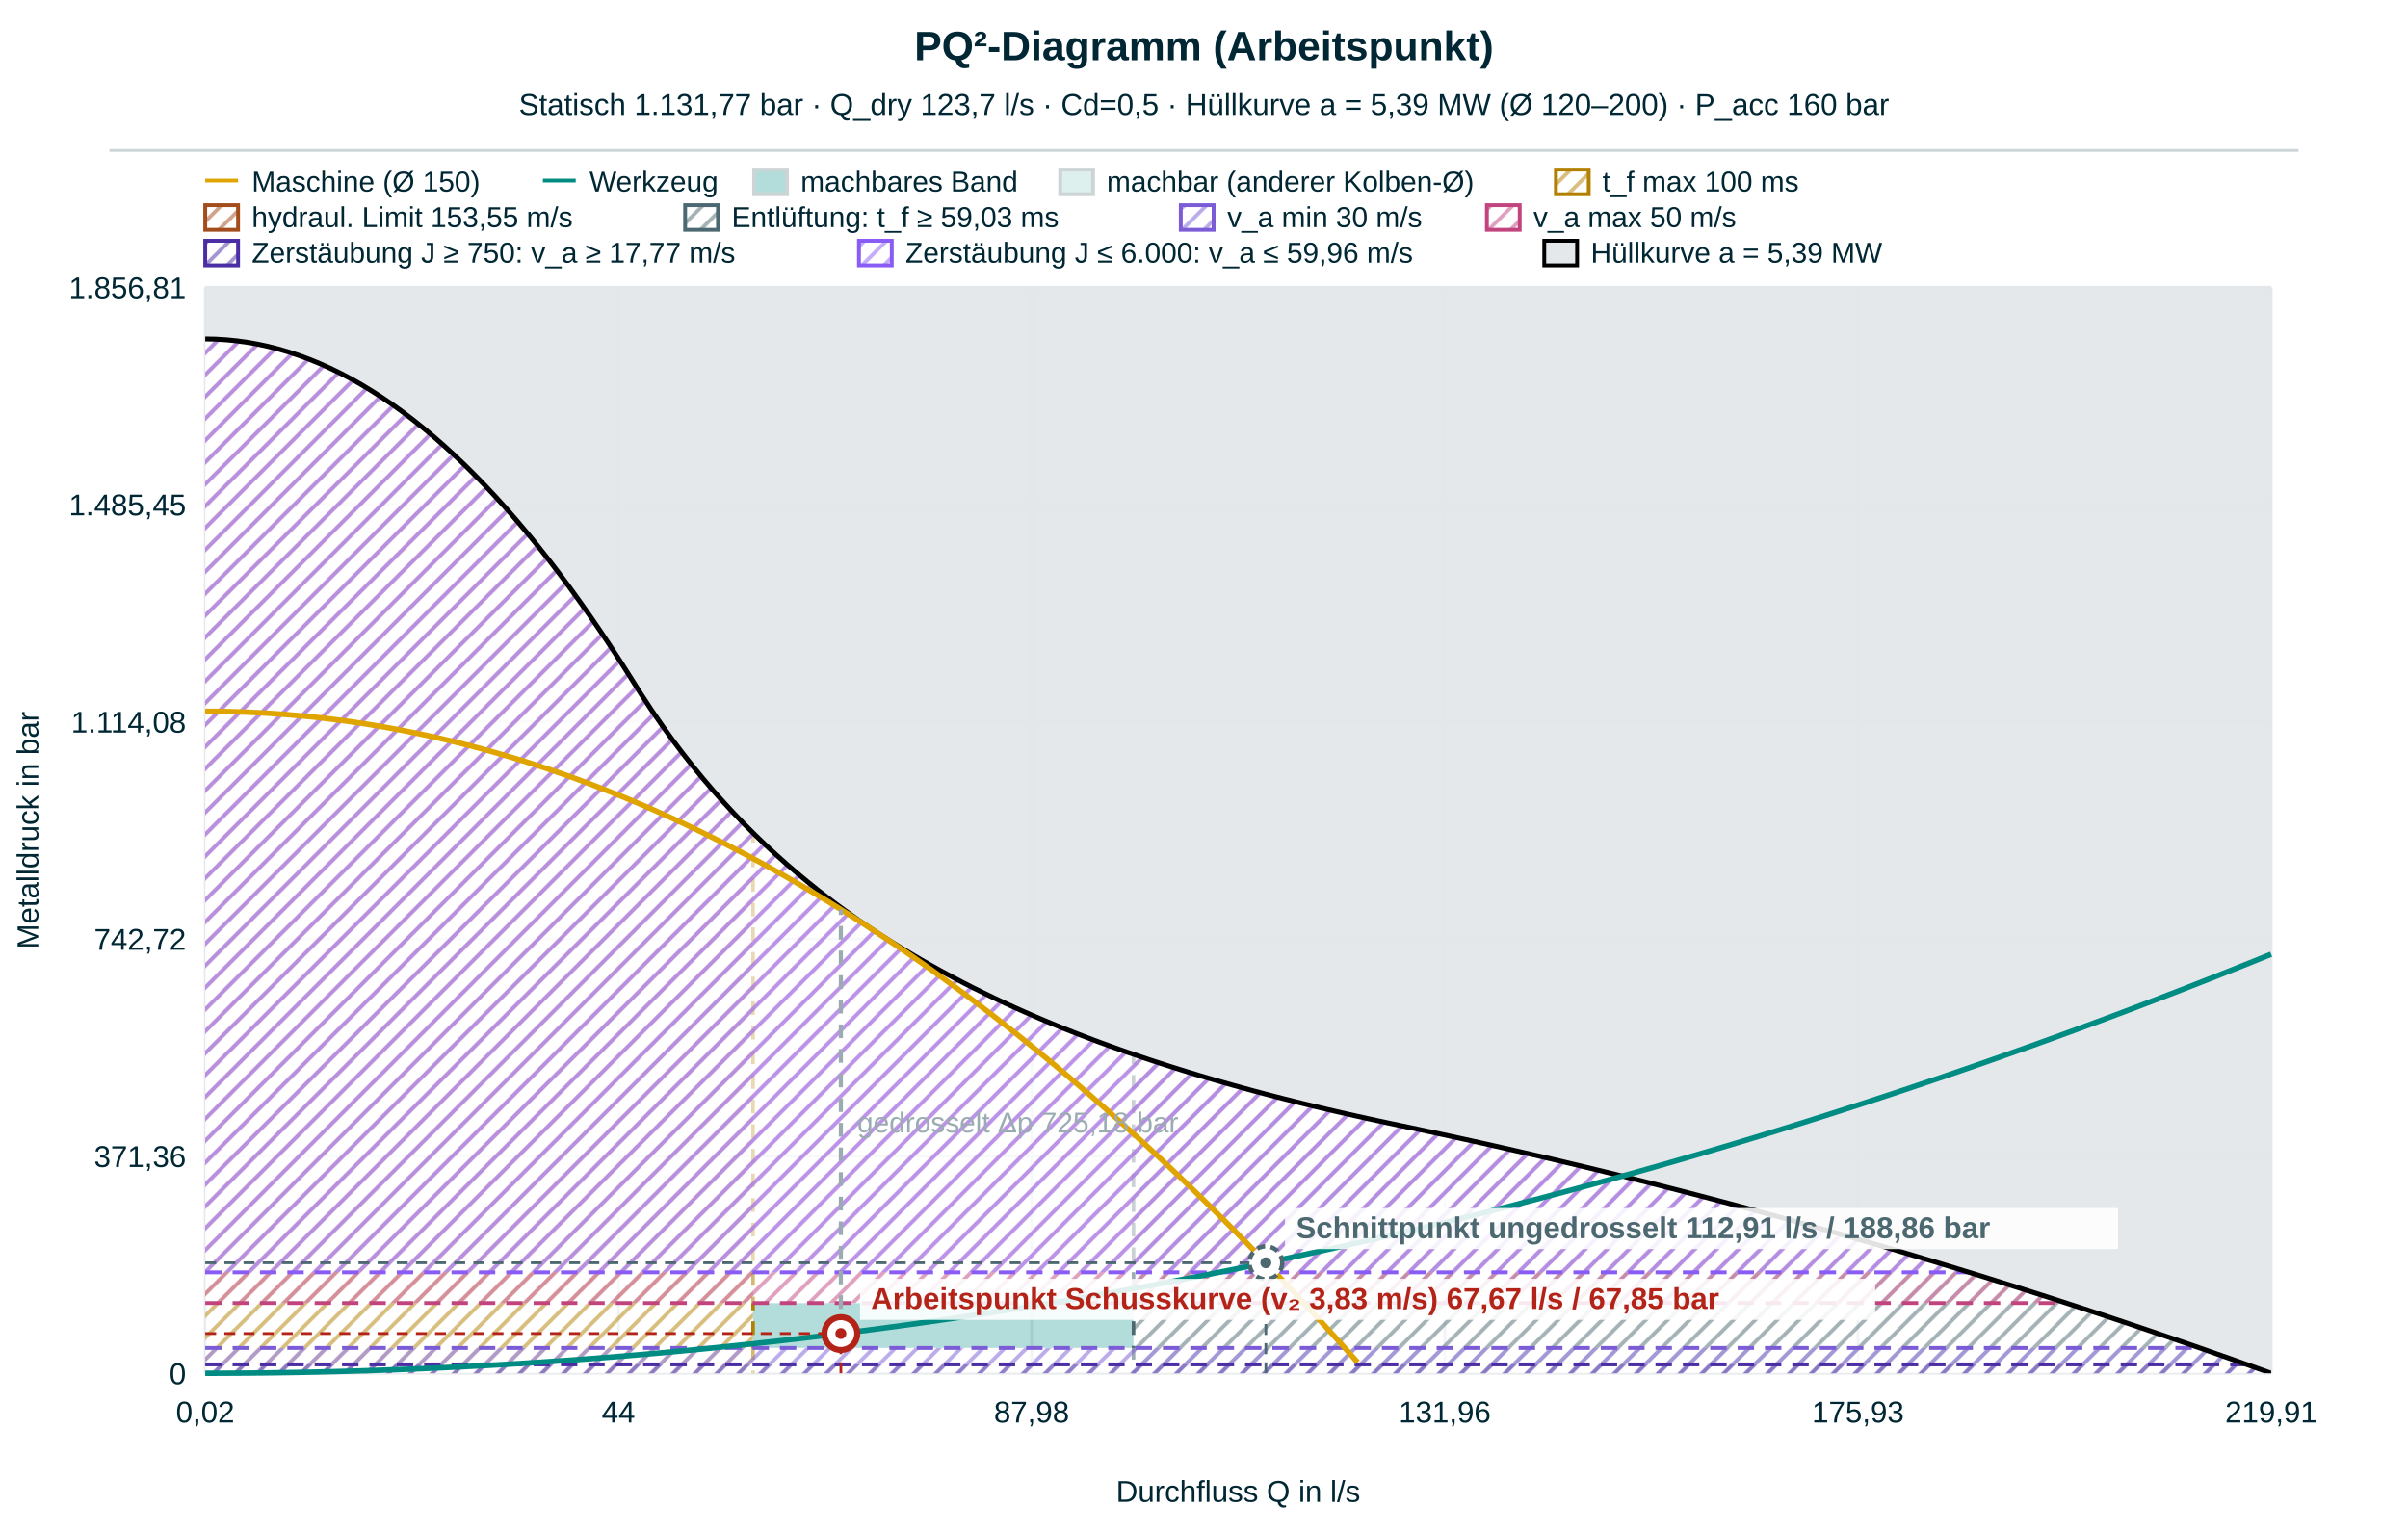
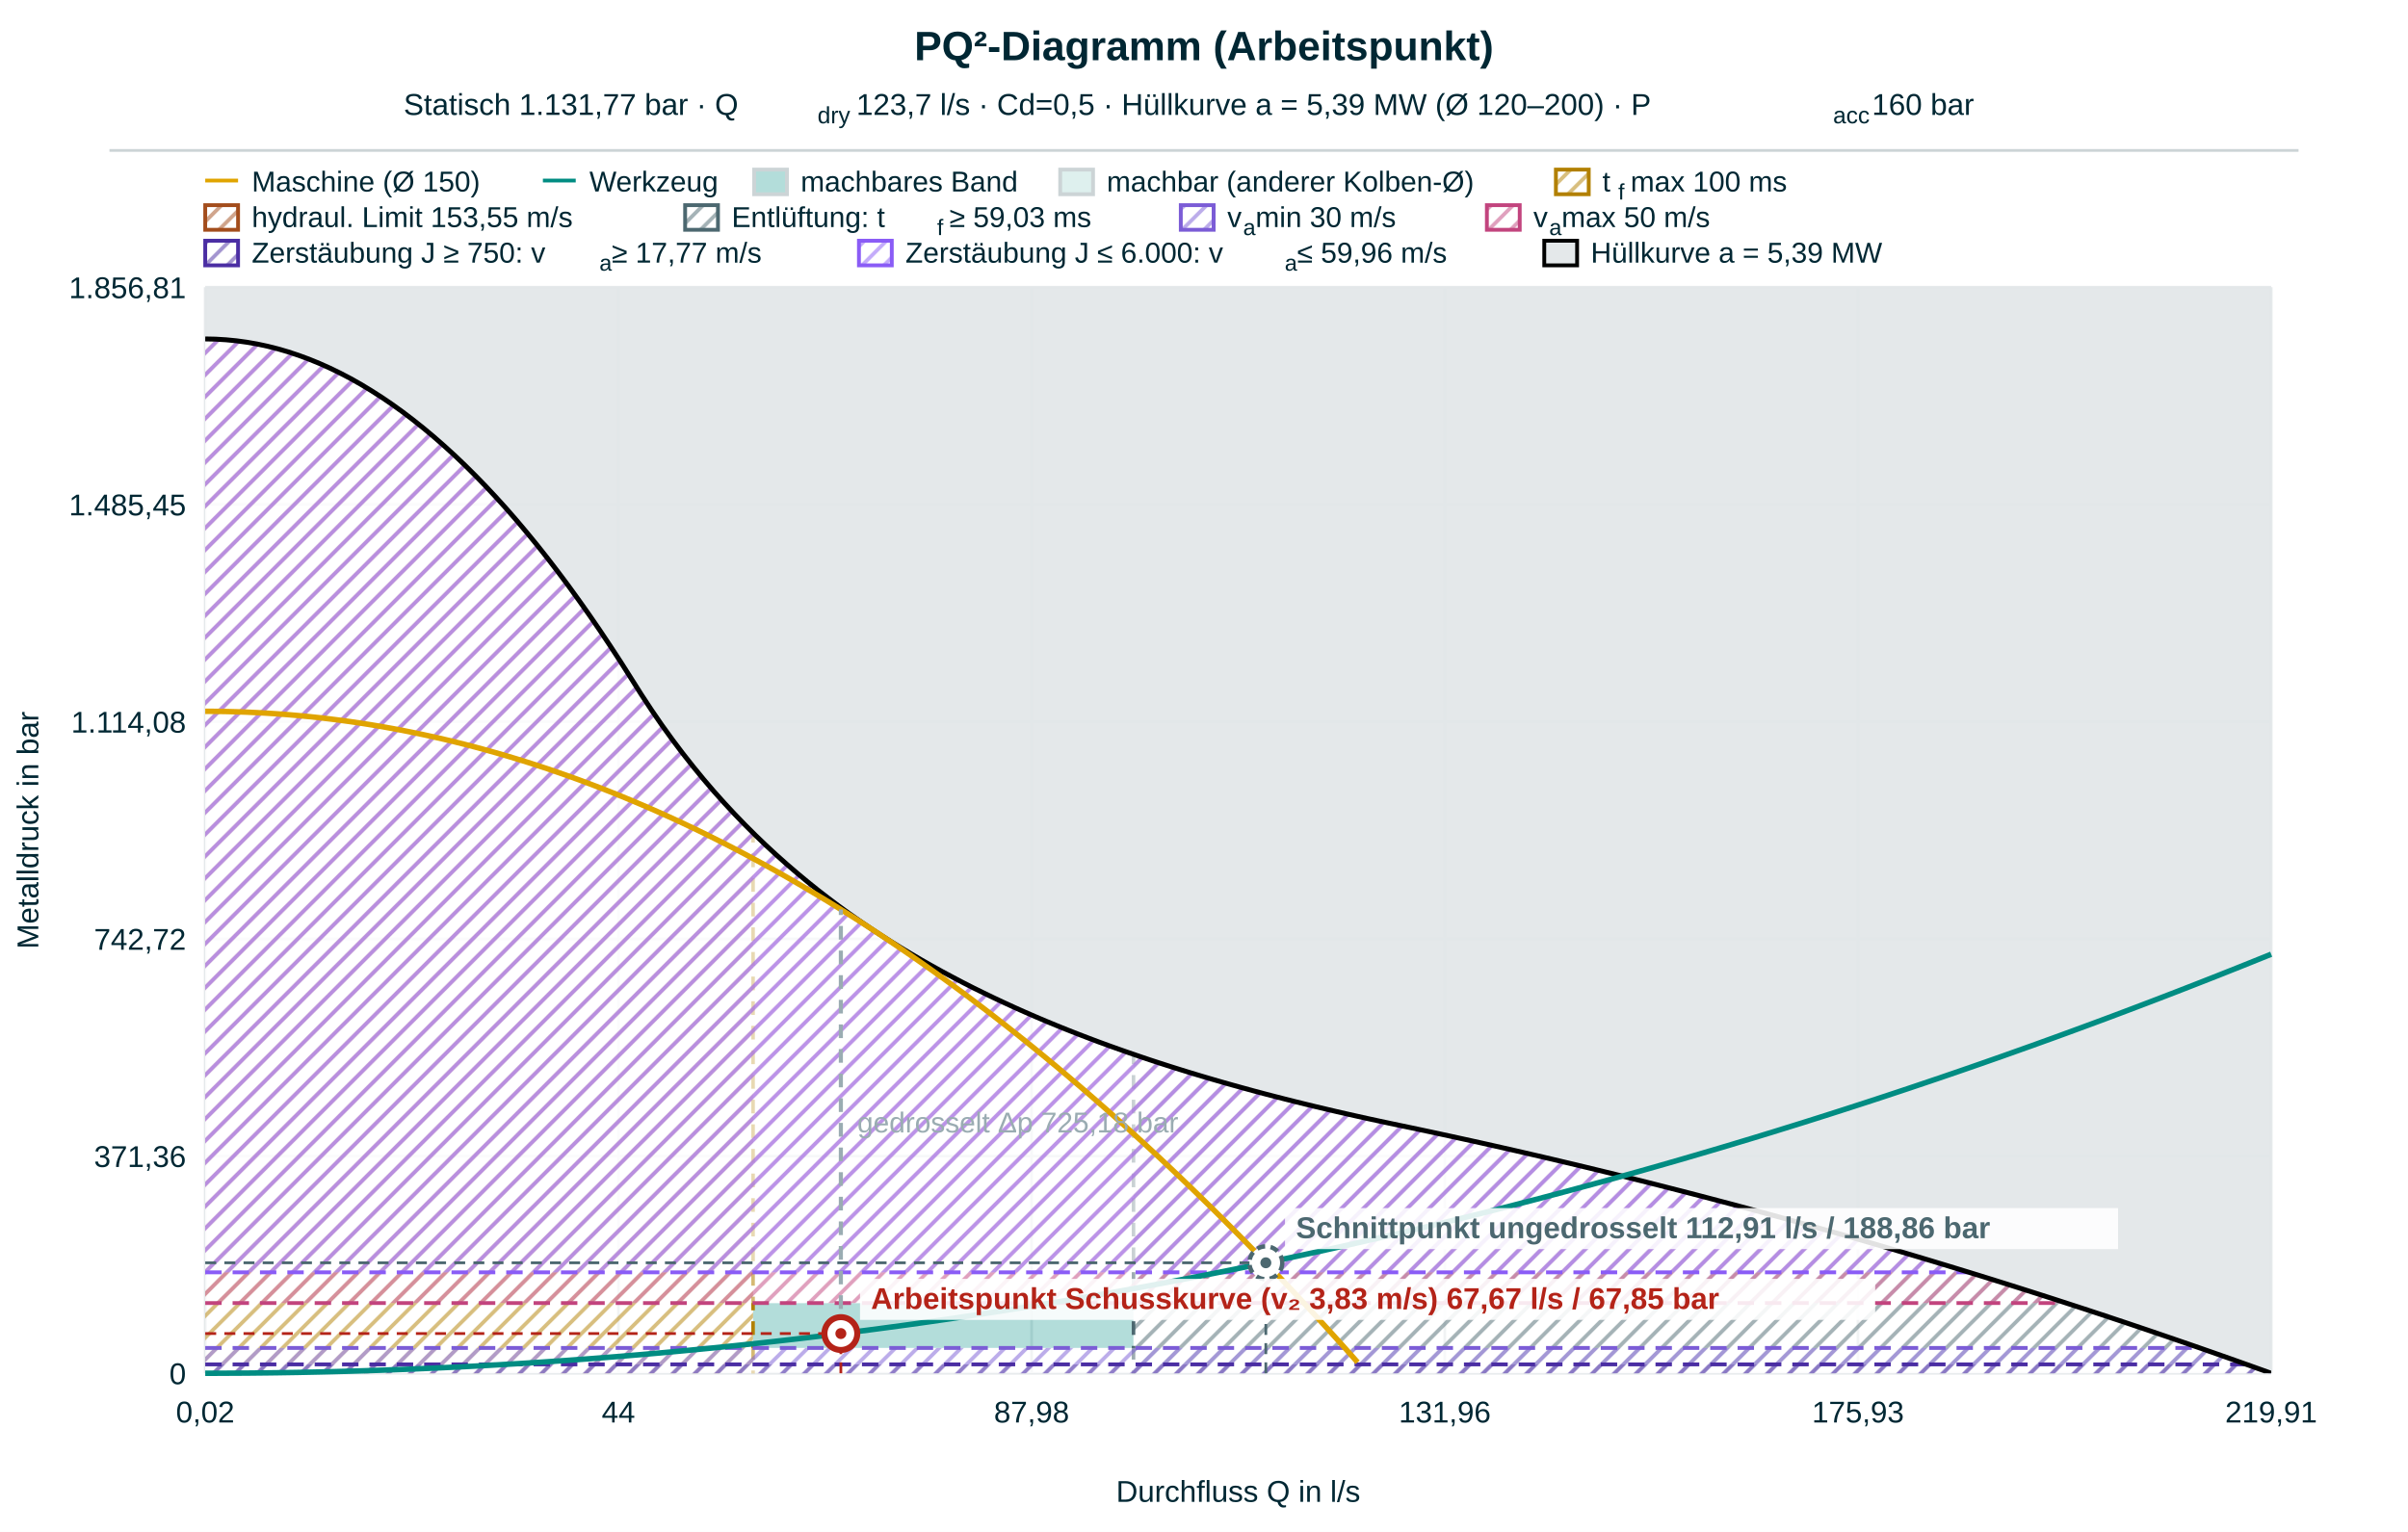
<svg xmlns="http://www.w3.org/2000/svg" viewBox="0 0 880 560" font-family="Arial, Helvetica, sans-serif" role="img">
  <defs>
    <clipPath id="clip0">
      <path d="M75.00 105.00h755.00v397.00h-755.00Z" />
    </clipPath>
    <clipPath id="clip1">
      <path d="M275.21 104.00h555.79v399.00h-555.79Z" />
    </clipPath>
    <clipPath id="clip2">
      <path d="M74.00 104.00h949.94v399.00h-949.94Z" />
    </clipPath>
    <clipPath id="clip3">
      <path d="M74.00 104.00h340.24v399.00h-340.24Z" />
    </clipPath>
    <clipPath id="clip4">
      <path d="M74.00 104.00h757.00v388.76h-757.00Z" />
    </clipPath>
    <clipPath id="clip5">
      <path d="M74.00 476.34h757.00v26.66h-757.00Z" />
    </clipPath>
    <clipPath id="clip6">
      <path d="M74.00 104.00h757.00v394.76h-757.00Z" />
    </clipPath>
    <clipPath id="clip7">
      <path d="M74.00 465.11h757.00v37.89h-757.00Z" />
    </clipPath>
    <clipPath id="clip8">
      <path d="M75.00 123.90L78.79 123.98L82.59 124.21L86.38 124.58L90.18 125.10L93.97 125.76L97.76 126.57L101.56 127.53L105.35 128.64L109.15 129.90L112.94 131.30L116.73 132.85L120.53 134.55L124.32 136.39L128.12 138.38L131.91 140.52L135.70 142.81L139.50 145.24L143.29 147.82L147.09 150.55L150.88 153.43L154.67 156.45L158.47 159.62L162.26 162.94L166.06 166.40L169.85 170.01L173.64 173.77L177.44 177.68L181.23 181.73L185.03 185.93L188.82 190.28L192.61 194.78L196.41 199.42L200.20 204.21L203.99 209.15L207.79 214.23L211.58 219.47L215.38 224.85L219.17 230.37L222.96 236.05L226.76 241.87L230.55 247.84L234.35 253.86L238.14 259.63L241.93 265.14L245.73 270.40L249.52 275.43L253.32 280.25L257.11 284.87L260.90 289.30L264.70 293.55L268.49 297.63L272.29 301.56L276.08 305.34L279.87 308.98L283.67 312.49L287.46 315.87L291.26 319.14L295.05 322.29L298.84 325.34L302.64 328.28L306.43 331.13L310.23 333.88L314.02 336.55L317.81 339.13L321.61 341.64L325.40 344.07L329.20 346.42L332.99 348.71L336.78 350.93L340.58 353.09L344.37 355.19L348.17 357.22L351.96 359.21L355.75 361.14L359.55 363.01L363.34 364.84L367.14 366.62L370.93 368.36L374.72 370.05L378.52 371.70L382.31 373.31L386.11 374.88L389.90 376.41L393.69 377.90L397.49 379.36L401.28 380.79L405.08 382.18L408.87 383.54L412.66 384.87L416.46 386.17L420.25 387.45L424.05 388.69L427.84 389.91L431.63 391.10L435.43 392.27L439.22 393.41L443.02 394.53L446.81 395.63L450.60 396.70L454.40 397.75L458.19 398.79L461.98 399.80L465.78 400.79L469.57 401.76L473.37 402.72L477.16 403.65L480.95 404.57L484.75 405.47L488.54 406.36L492.34 407.23L496.13 408.08L499.92 408.92L503.72 409.74L507.51 410.55L511.31 411.35L515.10 412.14L518.89 412.94L522.69 413.75L526.48 414.57L530.28 415.39L534.07 416.22L537.86 417.05L541.66 417.89L545.45 418.74L549.25 419.60L553.04 420.46L556.83 421.33L560.63 422.21L564.42 423.09L568.22 423.98L572.01 424.88L575.80 425.78L579.60 426.69L583.39 427.61L587.19 428.53L590.98 429.46L594.77 430.40L598.57 431.35L602.36 432.30L606.16 433.26L609.95 434.23L613.74 435.20L617.54 436.18L621.33 437.16L625.13 438.16L628.92 439.16L632.71 440.16L636.51 441.18L640.30 442.20L644.10 443.23L647.89 444.26L651.68 445.30L655.48 446.35L659.27 447.41L663.07 448.47L666.86 449.54L670.65 450.61L674.45 451.69L678.24 452.78L682.04 453.88L685.83 454.98L689.62 456.09L693.42 457.21L697.21 458.34L701.01 459.47L704.80 460.60L708.59 461.75L712.39 462.90L716.18 464.06L719.97 465.22L723.77 466.39L727.56 467.57L731.36 468.76L735.15 469.95L738.94 471.15L742.74 472.36L746.53 473.57L750.33 474.79L754.12 476.02L757.91 477.25L761.71 478.49L765.50 479.74L769.30 480.99L773.09 482.26L776.88 483.52L780.68 484.80L784.47 486.08L788.27 487.37L792.06 488.67L795.85 489.97L799.65 491.28L803.44 492.59L807.24 493.92L811.03 495.25L814.82 496.58L818.62 497.93L822.41 499.28L826.21 500.64L830.00 502.00L830.00 503.00L75.00 503.00Z" />
    </clipPath>
    <clipPath id="clip9">
      <path d="M75.00 260.02L78.79 260.04L82.59 260.10L86.38 260.20L90.18 260.33L93.97 260.51L97.76 260.72L101.56 260.97L105.35 261.26L109.15 261.59L112.94 261.96L116.73 262.36L120.53 262.81L124.32 263.29L128.12 263.81L131.91 264.37L135.70 264.97L139.50 265.61L143.29 266.29L147.09 267.00L150.88 267.76L154.67 268.55L158.47 269.38L162.26 270.25L166.06 271.16L169.85 272.11L173.64 273.09L177.44 274.12L181.23 275.18L185.03 276.28L188.82 277.42L192.61 278.60L196.41 279.82L200.20 281.07L203.99 282.37L207.79 283.70L211.58 285.07L215.38 286.48L219.17 287.93L222.96 289.42L226.76 290.94L230.55 292.51L234.35 294.11L238.14 295.75L241.93 297.43L245.73 299.15L249.52 300.91L253.32 302.71L257.11 304.54L260.90 306.42L264.70 308.33L268.49 310.28L272.29 312.27L276.08 314.30L279.87 316.36L283.67 318.47L287.46 320.61L291.26 322.80L295.05 325.02L298.84 327.28L302.64 329.57L306.43 331.91L310.23 334.29L314.02 336.70L317.81 339.15L321.61 341.65L325.40 344.18L329.20 346.75L332.99 349.35L336.78 352.00L340.58 354.68L344.37 357.41L348.17 360.17L351.96 362.97L355.75 365.81L359.55 368.69L363.34 371.60L367.14 374.56L370.93 377.55L374.72 380.58L378.52 383.65L382.31 386.76L386.11 389.91L389.90 393.10L393.69 396.32L397.49 399.59L401.28 402.89L405.08 406.23L408.87 409.61L412.66 413.03L416.46 416.49L420.25 419.98L424.05 423.51L427.84 427.09L431.63 430.70L435.43 434.35L439.22 438.04L443.02 441.77L446.81 445.53L450.60 449.34L454.40 453.18L458.19 457.06L461.98 460.98L465.78 464.94L469.57 468.94L473.37 472.97L477.16 477.05L480.95 481.16L484.75 485.31L488.54 489.50L492.34 493.73L496.13 498.00L499.92 502.31L503.72 506.65L507.51 511.04L511.31 515.46L515.10 519.92L518.89 524.42L522.69 528.96L526.48 533.53L530.28 538.15L534.07 542.80L537.86 547.50L541.66 552.23L545.45 557.00L549.25 561.81L553.04 566.65L556.83 571.54L560.63 576.46L564.42 581.43L568.22 586.43L572.01 591.47L575.80 596.55L579.60 601.67L583.39 606.82L587.19 612.02L590.98 617.25L594.77 622.52L598.57 627.83L602.36 633.18L606.16 638.57L609.95 643.99L613.74 649.46L617.54 654.96L621.33 660.51L625.13 666.09L628.92 671.71L632.71 677.36L636.51 683.06L640.30 688.80L644.10 694.57L647.89 700.38L651.68 706.23L655.48 712.12L659.27 718.05L663.07 724.02L666.86 730.02L670.65 736.07L674.45 742.15L678.24 748.27L682.04 754.43L685.83 760.63L689.62 766.87L693.42 773.15L697.21 779.46L701.01 785.81L704.80 792.21L708.59 798.64L712.39 805.10L716.18 811.61L719.97 818.16L723.77 824.74L727.56 831.37L731.36 838.03L735.15 844.73L738.94 851.47L742.74 858.25L746.53 865.06L750.33 871.92L754.12 878.81L757.91 885.74L761.71 892.72L765.50 899.73L769.30 906.77L773.09 913.86L776.88 920.99L780.68 928.15L784.47 935.35L788.27 942.59L792.06 949.87L795.85 957.19L799.65 964.55L803.44 971.95L807.24 979.38L811.03 986.85L814.82 994.37L818.62 1001.92L822.41 1009.50L826.21 1017.13L830.00 1024.80L830.00 104.00L75.00 104.00Z" />
    </clipPath>
    <clipPath id="clip10">
      <path d="M75.00 123.90L78.79 123.98L82.59 124.21L86.38 124.58L90.18 125.10L93.97 125.76L97.76 126.57L101.56 127.53L105.35 128.64L109.15 129.90L112.94 131.30L116.73 132.85L120.53 134.55L124.32 136.39L128.12 138.38L131.91 140.52L135.70 142.81L139.50 145.24L143.29 147.82L147.09 150.55L150.88 153.43L154.67 156.45L158.47 159.62L162.26 162.94L166.06 166.40L169.85 170.01L173.64 173.77L177.44 177.68L181.23 181.73L185.03 185.93L188.82 190.28L192.61 194.78L196.41 199.42L200.20 204.21L203.99 209.15L207.79 214.23L211.58 219.47L215.38 224.85L219.17 230.37L222.96 236.05L226.76 241.87L230.55 247.84L234.35 253.86L238.14 259.63L241.93 265.14L245.73 270.40L249.52 275.43L253.32 280.25L257.11 284.87L260.90 289.30L264.70 293.55L268.49 297.63L272.29 301.56L276.08 305.34L279.87 308.98L283.67 312.49L287.46 315.87L291.26 319.14L295.05 322.29L298.84 325.34L302.64 328.28L306.43 331.13L310.23 333.88L314.02 336.55L317.81 339.13L321.61 341.64L325.40 344.07L329.20 346.42L332.99 348.71L336.78 350.93L340.58 353.09L344.37 355.19L348.17 357.22L351.96 359.21L355.75 361.14L359.55 363.01L363.34 364.84L367.14 366.62L370.93 368.36L374.72 370.05L378.52 371.70L382.31 373.31L386.11 374.88L389.90 376.41L393.69 377.90L397.49 379.36L401.28 380.79L405.08 382.18L408.87 383.54L412.66 384.87L416.46 386.17L420.25 387.45L424.05 388.69L427.84 389.91L431.63 391.10L435.43 392.27L439.22 393.41L443.02 394.53L446.81 395.63L450.60 396.70L454.40 397.75L458.19 398.79L461.98 399.80L465.78 400.79L469.57 401.76L473.37 402.72L477.16 403.65L480.95 404.57L484.75 405.47L488.54 406.36L492.34 407.23L496.13 408.08L499.92 408.92L503.72 409.74L507.51 410.55L511.31 411.35L515.10 412.14L518.89 412.94L522.69 413.75L526.48 414.57L530.28 415.39L534.07 416.22L537.86 417.05L541.66 417.89L545.45 418.74L549.25 419.60L553.04 420.46L556.83 421.33L560.63 422.21L564.42 423.09L568.22 423.98L572.01 424.88L575.80 425.78L579.60 426.69L583.39 427.61L587.19 428.53L590.98 429.46L594.77 430.40L598.57 431.35L602.36 432.30L606.16 433.26L609.95 434.23L613.74 435.20L617.54 436.18L621.33 437.16L625.13 438.16L628.92 439.16L632.71 440.16L636.51 441.18L640.30 442.20L644.10 443.23L647.89 444.26L651.68 445.30L655.48 446.35L659.27 447.41L663.07 448.47L666.86 449.54L670.65 450.61L674.45 451.69L678.24 452.78L682.04 453.88L685.83 454.98L689.62 456.09L693.42 457.21L697.21 458.34L701.01 459.47L704.80 460.60L708.59 461.75L712.39 462.90L716.18 464.06L719.97 465.22L723.77 466.39L727.56 467.57L731.36 468.76L735.15 469.95L738.94 471.15L742.74 472.36L746.53 473.57L750.33 474.79L754.12 476.02L757.91 477.25L761.71 478.49L765.50 479.74L769.30 480.99L773.09 482.26L776.88 483.52L780.68 484.80L784.47 486.08L788.27 487.37L792.06 488.67L795.85 489.97L799.65 491.28L803.44 492.59L807.24 493.92L811.03 495.25L814.82 496.58L818.62 497.93L822.41 499.28L826.21 500.64L830.00 502.00L830.00 502.00L75.00 502.00Z" />
    </clipPath>
    <pattern id="pat0" patternUnits="userSpaceOnUse" width="8" height="8">
      <path d="M-2 6L6 -2M2 10L10 2" fill="none" stroke="#b28000" stroke-opacity="0.5" stroke-width="1.4" />
    </pattern>
    <pattern id="pat1" patternUnits="userSpaceOnUse" width="8" height="8">
      <path d="M-2 6L6 -2M2 10L10 2" fill="none" stroke="#4c6870" stroke-opacity="0.5" stroke-width="1.4" />
    </pattern>
    <pattern id="pat2" patternUnits="userSpaceOnUse" width="8" height="8">
      <path d="M-2 6L6 -2M2 10L10 2" fill="none" stroke="#7b5cd6" stroke-opacity="0.5" stroke-width="1.4" />
    </pattern>
    <pattern id="pat3" patternUnits="userSpaceOnUse" width="8" height="8">
      <path d="M-2 6L6 -2M2 10L10 2" fill="none" stroke="#c2447e" stroke-opacity="0.5" stroke-width="1.4" />
    </pattern>
    <pattern id="pat4" patternUnits="userSpaceOnUse" width="8" height="8">
      <path d="M-2 6L6 -2M2 10L10 2" fill="none" stroke="#4b2ea3" stroke-opacity="0.5" stroke-width="1.4" />
    </pattern>
    <pattern id="pat5" patternUnits="userSpaceOnUse" width="8" height="8">
      <path d="M-2 6L6 -2M2 10L10 2" fill="none" stroke="#8a5cf6" stroke-opacity="0.5" stroke-width="1.4" />
    </pattern>
    <clipPath id="clip11">
      <path d="M74.00 104.00h757.00v399.00h-757.00Z" />
    </clipPath>
    <pattern id="pat6" patternUnits="userSpaceOnUse" width="8" height="8">
      <path d="M-2 6L6 -2M2 10L10 2" fill="none" stroke="#a34d1c" stroke-opacity="0.5" stroke-width="1.4" />
    </pattern>
  </defs>
  <rect x="0.00" y="0.00" width="880.00" height="560.00" fill="#ffffff" />
  <text x="440.00" y="22.00" font-family="Arial, Helvetica, sans-serif" font-size="15" font-weight="700" fill="#002733" text-anchor="middle">PQ²-Diagramm (Arbeitspunkt)</text>
-   <text x="440.00" y="42.00" font-family="Arial, Helvetica, sans-serif" font-size="11" font-weight="400" fill="#002733" text-anchor="middle">Statisch 1.131,77 bar · Q_dry 123,7 l/s · Cd=0,5 · Hüllkurve a = 5,39 MW (Ø 120–200) · P_acc 160 bar</text>
+   <text x="147.51" y="42.00" font-family="Arial, Helvetica, sans-serif" font-size="11" font-weight="400" fill="#002733" text-anchor="start">Statisch 1.131,77 bar · Q</text>
+   <text x="298.76" y="45.08" font-family="Arial, Helvetica, sans-serif" font-size="8.6" font-weight="400" fill="#002733" text-anchor="start">dry</text>
+   <text x="312.95" y="42.00" font-family="Arial, Helvetica, sans-serif" font-size="11" font-weight="400" fill="#002733" text-anchor="start"> 123,7 l/s · Cd=0,5 · Hüllkurve a = 5,39 MW (Ø 120–200) · P</text>
+   <text x="669.90" y="45.08" font-family="Arial, Helvetica, sans-serif" font-size="8.6" font-weight="400" fill="#002733" text-anchor="start">acc</text>
+   <text x="684.09" y="42.00" font-family="Arial, Helvetica, sans-serif" font-size="11" font-weight="400" fill="#002733" text-anchor="start"> 160 bar</text>
  <path d="M40.00 55.00L840.00 55.00" fill="none" stroke="#ccd4d6" stroke-width="1" stroke-linejoin="round" />
  <path d="M75.00 105.00L75.00 502.00" fill="none" stroke="#e5e9eb" stroke-width="1" stroke-linejoin="round" />
  <path d="M75.00 105.00L830.00 105.00" fill="none" stroke="#e5e9eb" stroke-width="1" stroke-linejoin="round" />
  <text x="75.00" y="520.00" font-family="Arial, Helvetica, sans-serif" font-size="11" font-weight="400" fill="#002733" text-anchor="middle">0,02</text>
  <text x="68.00" y="109.00" font-family="Arial, Helvetica, sans-serif" font-size="11" font-weight="400" fill="#002733" text-anchor="end">1.856,81</text>
  <path d="M226.00 105.00L226.00 502.00" fill="none" stroke="#e5e9eb" stroke-width="1" stroke-linejoin="round" />
  <path d="M75.00 184.40L830.00 184.40" fill="none" stroke="#e5e9eb" stroke-width="1" stroke-linejoin="round" />
  <text x="226.00" y="520.00" font-family="Arial, Helvetica, sans-serif" font-size="11" font-weight="400" fill="#002733" text-anchor="middle">44</text>
  <text x="68.00" y="188.40" font-family="Arial, Helvetica, sans-serif" font-size="11" font-weight="400" fill="#002733" text-anchor="end">1.485,45</text>
  <path d="M377.00 105.00L377.00 502.00" fill="none" stroke="#e5e9eb" stroke-width="1" stroke-linejoin="round" />
  <path d="M75.00 263.80L830.00 263.80" fill="none" stroke="#e5e9eb" stroke-width="1" stroke-linejoin="round" />
  <text x="377.00" y="520.00" font-family="Arial, Helvetica, sans-serif" font-size="11" font-weight="400" fill="#002733" text-anchor="middle">87,98</text>
  <text x="68.00" y="267.80" font-family="Arial, Helvetica, sans-serif" font-size="11" font-weight="400" fill="#002733" text-anchor="end">1.114,08</text>
  <path d="M528.00 105.00L528.00 502.00" fill="none" stroke="#e5e9eb" stroke-width="1" stroke-linejoin="round" />
  <path d="M75.00 343.20L830.00 343.20" fill="none" stroke="#e5e9eb" stroke-width="1" stroke-linejoin="round" />
  <text x="528.00" y="520.00" font-family="Arial, Helvetica, sans-serif" font-size="11" font-weight="400" fill="#002733" text-anchor="middle">131,96</text>
  <text x="68.00" y="347.20" font-family="Arial, Helvetica, sans-serif" font-size="11" font-weight="400" fill="#002733" text-anchor="end">742,72</text>
  <path d="M679.00 105.00L679.00 502.00" fill="none" stroke="#e5e9eb" stroke-width="1" stroke-linejoin="round" />
  <path d="M75.00 422.60L830.00 422.60" fill="none" stroke="#e5e9eb" stroke-width="1" stroke-linejoin="round" />
  <text x="679.00" y="520.00" font-family="Arial, Helvetica, sans-serif" font-size="11" font-weight="400" fill="#002733" text-anchor="middle">175,93</text>
  <text x="68.00" y="426.60" font-family="Arial, Helvetica, sans-serif" font-size="11" font-weight="400" fill="#002733" text-anchor="end">371,36</text>
  <path d="M830.00 105.00L830.00 502.00" fill="none" stroke="#e5e9eb" stroke-width="1" stroke-linejoin="round" />
  <path d="M75.00 502.00L830.00 502.00" fill="none" stroke="#e5e9eb" stroke-width="1" stroke-linejoin="round" />
  <text x="830.00" y="520.00" font-family="Arial, Helvetica, sans-serif" font-size="11" font-weight="400" fill="#002733" text-anchor="middle">219,91</text>
  <text x="68.00" y="506.00" font-family="Arial, Helvetica, sans-serif" font-size="11" font-weight="400" fill="#002733" text-anchor="end">0</text>
  <text x="452.50" y="549.00" font-family="Arial, Helvetica, sans-serif" font-size="11" font-weight="400" fill="#002733" text-anchor="middle">Durchfluss Q in l/s</text>
  <text x="0.00" y="0.00" font-family="Arial, Helvetica, sans-serif" font-size="11" font-weight="400" fill="#002733" text-anchor="middle" transform="translate(14.00 303.50) rotate(-90.00)">Metalldruck in bar</text>
  <g clip-path="url(#clip0)">
    <g clip-path="url(#clip1)">
      <g clip-path="url(#clip2)">
        <g clip-path="url(#clip3)">
          <g clip-path="url(#clip4)">
            <g clip-path="url(#clip5)">
              <g clip-path="url(#clip6)">
                <g clip-path="url(#clip7)">
                  <g clip-path="url(#clip8)">
                    <rect x="75.00" y="105.00" width="755.00" height="397.00" fill="rgba(0,140,130,.30)" />
                    <g clip-path="url(#clip9)">
                      <rect x="75.00" y="105.00" width="755.00" height="397.00" fill="rgba(255,255,255,.6)" />
                    </g>
                  </g>
                </g>
              </g>
            </g>
          </g>
        </g>
      </g>
    </g>
    <g clip-path="url(#clip10)">
      <path d="M75.00 105.00h200.21v397.00h-200.21Z" fill="rgba(255,255,255,.45)" fill-rule="nonzero" />
      <path d="M75.00 105.00h200.21v397.00h-200.21Z" fill="url(#pat0)" fill-rule="nonzero" />
      <path d="M275.21 105.00L275.21 502.00" fill="none" stroke="#b28000" stroke-width="1.3" stroke-dasharray="5 4" stroke-linejoin="round" />
      <path d="M414.24 105.00h415.76v397.00h-415.76Z" fill="rgba(255,255,255,.45)" fill-rule="nonzero" />
      <path d="M414.24 105.00h415.76v397.00h-415.76Z" fill="url(#pat1)" fill-rule="nonzero" />
      <path d="M414.24 105.00L414.24 502.00" fill="none" stroke="#4c6870" stroke-width="1.3" stroke-dasharray="5 4" stroke-linejoin="round" />
      <path d="M75.00 492.76h755.00v9.24h-755.00Z" fill="rgba(255,255,255,.45)" fill-rule="nonzero" />
      <path d="M75.00 492.76h755.00v9.24h-755.00Z" fill="url(#pat2)" fill-rule="nonzero" />
      <path d="M75.00 492.76L830.00 492.76" fill="none" stroke="#7b5cd6" stroke-width="1.4" stroke-dasharray="6 4" stroke-linejoin="round" />
      <path d="M75.00 105.00h755.00v371.34h-755.00Z" fill="rgba(255,255,255,.45)" fill-rule="nonzero" />
      <path d="M75.00 105.00h755.00v371.34h-755.00Z" fill="url(#pat3)" fill-rule="nonzero" />
      <path d="M75.00 476.34L830.00 476.34" fill="none" stroke="#c2447e" stroke-width="1.4" stroke-dasharray="6 4" stroke-linejoin="round" />
      <path d="M75.00 498.76h755.00v3.24h-755.00Z" fill="rgba(255,255,255,.45)" fill-rule="nonzero" />
      <path d="M75.00 498.76h755.00v3.24h-755.00Z" fill="url(#pat4)" fill-rule="nonzero" />
      <path d="M75.00 498.76L830.00 498.76" fill="none" stroke="#4b2ea3" stroke-width="1.4" stroke-dasharray="6 4" stroke-linejoin="round" />
      <path d="M75.00 105.00h755.00v360.11h-755.00Z" fill="rgba(255,255,255,.45)" fill-rule="nonzero" />
      <path d="M75.00 105.00h755.00v360.11h-755.00Z" fill="url(#pat5)" fill-rule="nonzero" />
      <path d="M75.00 465.11L830.00 465.11" fill="none" stroke="#8a5cf6" stroke-width="1.4" stroke-dasharray="6 4" stroke-linejoin="round" />
    </g>
    <path d="M75.00 123.90L78.79 123.98L82.59 124.21L86.38 124.58L90.18 125.10L93.97 125.76L97.76 126.57L101.56 127.53L105.35 128.64L109.15 129.90L112.94 131.30L116.73 132.85L120.53 134.55L124.32 136.39L128.12 138.38L131.91 140.52L135.70 142.81L139.50 145.24L143.29 147.82L147.09 150.55L150.88 153.43L154.67 156.45L158.47 159.62L162.26 162.94L166.06 166.40L169.85 170.01L173.64 173.77L177.44 177.68L181.23 181.73L185.03 185.93L188.82 190.28L192.61 194.78L196.41 199.42L200.20 204.21L203.99 209.15L207.79 214.23L211.58 219.47L215.38 224.85L219.17 230.37L222.96 236.05L226.76 241.87L230.55 247.84L234.35 253.86L238.14 259.63L241.93 265.14L245.73 270.40L249.52 275.43L253.32 280.25L257.11 284.87L260.90 289.30L264.70 293.55L268.49 297.63L272.29 301.56L276.08 305.34L279.87 308.98L283.67 312.49L287.46 315.87L291.26 319.14L295.05 322.29L298.84 325.34L302.64 328.28L306.43 331.13L310.23 333.88L314.02 336.55L317.81 339.13L321.61 341.64L325.40 344.07L329.20 346.42L332.99 348.71L336.78 350.93L340.58 353.09L344.37 355.19L348.17 357.22L351.96 359.21L355.75 361.14L359.55 363.01L363.34 364.84L367.14 366.62L370.93 368.36L374.72 370.05L378.52 371.70L382.31 373.31L386.11 374.88L389.90 376.41L393.69 377.90L397.49 379.36L401.28 380.79L405.08 382.18L408.87 383.54L412.66 384.87L416.46 386.17L420.25 387.45L424.05 388.69L427.84 389.91L431.63 391.10L435.43 392.27L439.22 393.41L443.02 394.53L446.81 395.63L450.60 396.70L454.40 397.75L458.19 398.79L461.98 399.80L465.78 400.79L469.57 401.76L473.37 402.72L477.16 403.65L480.95 404.57L484.75 405.47L488.54 406.36L492.34 407.23L496.13 408.08L499.92 408.92L503.72 409.74L507.51 410.55L511.31 411.35L515.10 412.14L518.89 412.94L522.69 413.75L526.48 414.57L530.28 415.39L534.07 416.22L537.86 417.05L541.66 417.89L545.45 418.74L549.25 419.60L553.04 420.46L556.83 421.33L560.63 422.21L564.42 423.09L568.22 423.98L572.01 424.88L575.80 425.78L579.60 426.69L583.39 427.61L587.19 428.53L590.98 429.46L594.77 430.40L598.57 431.35L602.36 432.30L606.16 433.26L609.95 434.23L613.74 435.20L617.54 436.18L621.33 437.16L625.13 438.16L628.92 439.16L632.71 440.16L636.51 441.18L640.30 442.20L644.10 443.23L647.89 444.26L651.68 445.30L655.48 446.35L659.27 447.41L663.07 448.47L666.86 449.54L670.65 450.61L674.45 451.69L678.24 452.78L682.04 453.88L685.83 454.98L689.62 456.09L693.42 457.21L697.21 458.34L701.01 459.47L704.80 460.60L708.59 461.75L712.39 462.90L716.18 464.06L719.97 465.22L723.77 466.39L727.56 467.57L731.36 468.76L735.15 469.95L738.94 471.15L742.74 472.36L746.53 473.57L750.33 474.79L754.12 476.02L757.91 477.25L761.71 478.49L765.50 479.74L769.30 480.99L773.09 482.26L776.88 483.52L780.68 484.80L784.47 486.08L788.27 487.37L792.06 488.67L795.85 489.97L799.65 491.28L803.44 492.59L807.24 493.92L811.03 495.25L814.82 496.58L818.62 497.93L822.41 499.28L826.21 500.64L830.00 502.00L830.00 105.00L75.00 105.00Z" fill="rgba(226,231,233,.93)" fill-rule="nonzero" />
    <path d="M75.00 123.90L78.79 123.98L82.59 124.21L86.38 124.58L90.18 125.10L93.97 125.76L97.76 126.57L101.56 127.53L105.35 128.64L109.15 129.90L112.94 131.30L116.73 132.85L120.53 134.55L124.32 136.39L128.12 138.38L131.91 140.52L135.70 142.81L139.50 145.24L143.29 147.82L147.09 150.55L150.88 153.43L154.67 156.45L158.47 159.62L162.26 162.94L166.06 166.40L169.85 170.01L173.64 173.77L177.44 177.68L181.23 181.73L185.03 185.93L188.82 190.28L192.61 194.78L196.41 199.42L200.20 204.21L203.99 209.15L207.79 214.23L211.58 219.47L215.38 224.85L219.17 230.37L222.96 236.05L226.76 241.87L230.55 247.84L234.35 253.86L238.14 259.63L241.93 265.14L245.73 270.40L249.52 275.43L253.32 280.25L257.11 284.87L260.90 289.30L264.70 293.55L268.49 297.63L272.29 301.56L276.08 305.34L279.87 308.98L283.67 312.49L287.46 315.87L291.26 319.14L295.05 322.29L298.84 325.34L302.64 328.28L306.43 331.13L310.23 333.88L314.02 336.55L317.81 339.13L321.61 341.64L325.40 344.07L329.20 346.42L332.99 348.71L336.78 350.93L340.58 353.09L344.37 355.19L348.17 357.22L351.96 359.21L355.75 361.14L359.55 363.01L363.34 364.84L367.14 366.62L370.93 368.36L374.72 370.05L378.52 371.70L382.31 373.31L386.11 374.88L389.90 376.41L393.69 377.90L397.49 379.36L401.28 380.79L405.08 382.18L408.87 383.54L412.66 384.87L416.46 386.17L420.25 387.45L424.05 388.69L427.84 389.91L431.63 391.10L435.43 392.27L439.22 393.41L443.02 394.53L446.81 395.63L450.60 396.70L454.40 397.75L458.19 398.79L461.98 399.80L465.78 400.79L469.57 401.76L473.37 402.72L477.16 403.65L480.95 404.57L484.75 405.47L488.54 406.36L492.34 407.23L496.13 408.08L499.92 408.92L503.72 409.74L507.51 410.55L511.31 411.35L515.10 412.14L518.89 412.94L522.69 413.75L526.48 414.57L530.28 415.39L534.07 416.22L537.86 417.05L541.66 417.89L545.45 418.74L549.25 419.60L553.04 420.46L556.83 421.33L560.63 422.21L564.42 423.09L568.22 423.98L572.01 424.88L575.80 425.78L579.60 426.69L583.39 427.61L587.19 428.53L590.98 429.46L594.77 430.40L598.57 431.35L602.36 432.30L606.16 433.26L609.95 434.23L613.74 435.20L617.54 436.18L621.33 437.16L625.13 438.16L628.92 439.16L632.71 440.16L636.51 441.18L640.30 442.20L644.10 443.23L647.89 444.26L651.68 445.30L655.48 446.35L659.27 447.41L663.07 448.47L666.86 449.54L670.65 450.61L674.45 451.69L678.24 452.78L682.04 453.88L685.83 454.98L689.62 456.09L693.42 457.21L697.21 458.34L701.01 459.47L704.80 460.60L708.59 461.75L712.39 462.90L716.18 464.06L719.97 465.22L723.77 466.39L727.56 467.57L731.36 468.76L735.15 469.95L738.94 471.15L742.74 472.36L746.53 473.57L750.33 474.79L754.12 476.02L757.91 477.25L761.71 478.49L765.50 479.74L769.30 480.99L773.09 482.26L776.88 483.52L780.68 484.80L784.47 486.08L788.27 487.37L792.06 488.67L795.85 489.97L799.65 491.28L803.44 492.59L807.24 493.92L811.03 495.25L814.82 496.58L818.62 497.93L822.41 499.28L826.21 500.64L830.00 502.00" fill="none" stroke="#000000" stroke-width="1.8" stroke-linejoin="round" />
  </g>
  <g clip-path="url(#clip11)">
    <path d="M75.00 260.02L78.79 260.04L82.59 260.10L86.38 260.20L90.18 260.33L93.97 260.51L97.76 260.72L101.56 260.97L105.35 261.26L109.15 261.59L112.94 261.96L116.73 262.36L120.53 262.81L124.32 263.29L128.12 263.81L131.91 264.37L135.70 264.97L139.50 265.61L143.29 266.29L147.09 267.00L150.88 267.76L154.67 268.55L158.47 269.38L162.26 270.25L166.06 271.16L169.85 272.11L173.64 273.09L177.44 274.12L181.23 275.18L185.03 276.28L188.82 277.42L192.61 278.60L196.41 279.82L200.20 281.07L203.99 282.37L207.79 283.70L211.58 285.07L215.38 286.48L219.17 287.93L222.96 289.42L226.76 290.94L230.55 292.51L234.35 294.11L238.14 295.75L241.93 297.43L245.73 299.15L249.52 300.91L253.32 302.71L257.11 304.54L260.90 306.42L264.70 308.33L268.49 310.28L272.29 312.27L276.08 314.30L279.87 316.36L283.67 318.47L287.46 320.61L291.26 322.80L295.05 325.02L298.84 327.28L302.64 329.57L306.43 331.91L310.23 334.29L314.02 336.70L317.81 339.15L321.61 341.65L325.40 344.18L329.20 346.75L332.99 349.35L336.78 352.00L340.58 354.68L344.37 357.41L348.17 360.17L351.96 362.97L355.75 365.81L359.55 368.69L363.34 371.60L367.14 374.56L370.93 377.55L374.72 380.58L378.52 383.65L382.31 386.76L386.11 389.91L389.90 393.10L393.69 396.32L397.49 399.59L401.28 402.89L405.08 406.23L408.87 409.61L412.66 413.03L416.46 416.49L420.25 419.98L424.05 423.51L427.84 427.09L431.63 430.70L435.43 434.35L439.22 438.04L443.02 441.77L446.81 445.53L450.60 449.34L454.40 453.18L458.19 457.06L461.98 460.98L465.78 464.94L469.57 468.94L473.37 472.97L477.16 477.05L480.95 481.16L484.75 485.31L488.54 489.50L492.34 493.73L496.13 498.00" fill="none" stroke="#e0a400" stroke-width="2" stroke-linejoin="round" />
    <path d="M75.00 502.00L78.79 502.00L82.59 501.98L86.38 501.96L90.18 501.94L93.97 501.90L97.76 501.86L101.56 501.81L105.35 501.75L109.15 501.69L112.94 501.61L116.73 501.53L120.53 501.44L124.32 501.34L128.12 501.24L131.91 501.13L135.70 501.01L139.50 500.88L143.29 500.74L147.09 500.60L150.88 500.45L154.67 500.29L158.47 500.12L162.26 499.95L166.06 499.77L169.85 499.58L173.64 499.38L177.44 499.18L181.23 498.96L185.03 498.74L188.82 498.51L192.61 498.28L196.41 498.03L200.20 497.78L203.99 497.52L207.79 497.26L211.58 496.98L215.38 496.70L219.17 496.41L222.96 496.11L226.76 495.81L230.55 495.49L234.35 495.17L238.14 494.84L241.93 494.51L245.73 494.16L249.52 493.81L253.32 493.45L257.11 493.08L260.90 492.71L264.70 492.32L268.49 491.93L272.29 491.53L276.08 491.13L279.87 490.71L283.67 490.29L287.46 489.86L291.26 489.43L295.05 488.98L298.84 488.53L302.64 488.07L306.43 487.60L310.23 487.12L314.02 486.64L317.81 486.15L321.61 485.65L325.40 485.14L329.20 484.63L332.99 484.11L336.78 483.58L340.58 483.04L344.37 482.49L348.17 481.94L351.96 481.38L355.75 480.81L359.55 480.23L363.34 479.65L367.14 479.06L370.93 478.46L374.72 477.85L378.52 477.24L382.31 476.61L386.11 475.98L389.90 475.34L393.69 474.70L397.49 474.04L401.28 473.38L405.08 472.71L408.87 472.04L412.66 471.35L416.46 470.66L420.25 469.96L424.05 469.25L427.84 468.54L431.63 467.81L435.43 467.08L439.22 466.34L443.02 465.60L446.81 464.84L450.60 464.08L454.40 463.31L458.19 462.53L461.98 461.75L465.78 460.95L469.57 460.15L473.37 459.35L477.16 458.53L480.95 457.71L484.75 456.87L488.54 456.03L492.34 455.19L496.13 454.33L499.92 453.47L503.72 452.60L507.51 451.72L511.31 450.84L515.10 449.94L518.89 449.04L522.69 448.13L526.48 447.21L530.28 446.29L534.07 445.36L537.86 444.42L541.66 443.47L545.45 442.52L549.25 441.55L553.04 440.58L556.83 439.60L560.63 438.62L564.42 437.62L568.22 436.62L572.01 435.61L575.80 434.59L579.60 433.57L583.39 432.54L587.19 431.50L590.98 430.45L594.77 429.39L598.57 428.33L602.36 427.26L606.16 426.18L609.95 425.09L613.74 424.00L617.54 422.89L621.33 421.78L625.13 420.66L628.92 419.54L632.71 418.41L636.51 417.26L640.30 416.12L644.10 414.96L647.89 413.80L651.68 412.62L655.48 411.44L659.27 410.26L663.07 409.06L666.86 407.86L670.65 406.65L674.45 405.43L678.24 404.20L682.04 402.97L685.83 401.73L689.62 400.48L693.42 399.22L697.21 397.96L701.01 396.68L704.80 395.40L708.59 394.12L712.39 392.82L716.18 391.52L719.97 390.21L723.77 388.89L727.56 387.56L731.36 386.23L735.15 384.88L738.94 383.53L742.74 382.18L746.53 380.81L750.33 379.44L754.12 378.06L757.91 376.67L761.71 375.27L765.50 373.87L769.30 372.46L773.09 371.04L776.88 369.61L780.68 368.17L784.47 366.73L788.27 365.28L792.06 363.82L795.85 362.36L799.65 360.88L803.44 359.40L807.24 357.91L811.03 356.42L814.82 354.91L818.62 353.40L822.41 351.88L826.21 350.35L830.00 348.82" fill="none" stroke="#008c82" stroke-width="2" stroke-linejoin="round" />
  </g>
  <path d="M75.00 66.00L87.00 66.00" fill="none" stroke="#e0a400" stroke-width="1.4" stroke-linejoin="round" />
  <text x="92.00" y="70.00" font-family="Arial, Helvetica, sans-serif" font-size="10.5" font-weight="400" fill="#002733" text-anchor="start">Maschine (Ø 150)</text>
  <path d="M198.40 66.00L210.40 66.00" fill="none" stroke="#008c82" stroke-width="1.4" stroke-linejoin="round" />
  <text x="215.40" y="70.00" font-family="Arial, Helvetica, sans-serif" font-size="10.5" font-weight="400" fill="#002733" text-anchor="start">Werkzeug</text>
  <rect x="275.60" y="62.00" width="12.00" height="9.00" fill="rgba(0,140,130,.30)" />
  <rect x="275.60" y="62.00" width="12.00" height="9.00" fill="none" stroke="#ccd4d6" stroke-width="1.4" />
  <text x="292.60" y="70.00" font-family="Arial, Helvetica, sans-serif" font-size="10.5" font-weight="400" fill="#002733" text-anchor="start">machbares Band</text>
  <rect x="387.45" y="62.00" width="12.00" height="9.00" fill="rgba(0,140,130,.13)" />
  <rect x="387.45" y="62.00" width="12.00" height="9.00" fill="none" stroke="#ccd4d6" stroke-width="1.4" />
  <text x="404.45" y="70.00" font-family="Arial, Helvetica, sans-serif" font-size="10.5" font-weight="400" fill="#002733" text-anchor="start">machbar (anderer Kolben-Ø)</text>
  <rect x="568.60" y="62.00" width="12.00" height="9.00" fill="rgba(255,255,255,.45)" />
  <rect x="568.60" y="62.00" width="12.00" height="9.00" fill="url(#pat0)" />
  <rect x="568.60" y="62.00" width="12.00" height="9.00" fill="none" stroke="#b28000" stroke-width="1.4" />
-   <text x="585.60" y="70.00" font-family="Arial, Helvetica, sans-serif" font-size="10.5" font-weight="400" fill="#002733" text-anchor="start">t_f max 100 ms</text>
+   <text x="585.60" y="70.00" font-family="Arial, Helvetica, sans-serif" font-size="10.5" font-weight="400" fill="#002733" text-anchor="start">t</text>
+   <text x="591.38" y="72.94" font-family="Arial, Helvetica, sans-serif" font-size="8.2" font-weight="400" fill="#002733" text-anchor="start">f</text>
+   <text x="595.88" y="70.00" font-family="Arial, Helvetica, sans-serif" font-size="10.5" font-weight="400" fill="#002733" text-anchor="start"> max 100 ms</text>
  <rect x="75.00" y="75.00" width="12.00" height="9.00" fill="rgba(255,255,255,.45)" />
  <rect x="75.00" y="75.00" width="12.00" height="9.00" fill="url(#pat6)" />
  <rect x="75.00" y="75.00" width="12.00" height="9.00" fill="none" stroke="#a34d1c" stroke-width="1.4" />
  <text x="92.00" y="83.00" font-family="Arial, Helvetica, sans-serif" font-size="10.5" font-weight="400" fill="#002733" text-anchor="start">hydraul. Limit 153,55 m/s</text>
  <rect x="250.38" y="75.00" width="12.00" height="9.00" fill="rgba(255,255,255,.45)" />
  <rect x="250.38" y="75.00" width="12.00" height="9.00" fill="url(#pat1)" />
  <rect x="250.38" y="75.00" width="12.00" height="9.00" fill="none" stroke="#4c6870" stroke-width="1.4" />
-   <text x="267.38" y="83.00" font-family="Arial, Helvetica, sans-serif" font-size="10.5" font-weight="400" fill="#002733" text-anchor="start">Entlüftung: t_f ≥ 59,03 ms</text>
+   <text x="267.38" y="83.00" font-family="Arial, Helvetica, sans-serif" font-size="10.5" font-weight="400" fill="#002733" text-anchor="start">Entlüftung: t</text>
+   <text x="342.45" y="85.94" font-family="Arial, Helvetica, sans-serif" font-size="8.2" font-weight="400" fill="#002733" text-anchor="start">f</text>
+   <text x="346.96" y="83.00" font-family="Arial, Helvetica, sans-serif" font-size="10.5" font-weight="400" fill="#002733" text-anchor="start"> ≥ 59,03 ms</text>
  <rect x="431.52" y="75.00" width="12.00" height="9.00" fill="rgba(255,255,255,.45)" />
  <rect x="431.52" y="75.00" width="12.00" height="9.00" fill="url(#pat2)" />
  <rect x="431.52" y="75.00" width="12.00" height="9.00" fill="none" stroke="#7b5cd6" stroke-width="1.4" />
-   <text x="448.52" y="83.00" font-family="Arial, Helvetica, sans-serif" font-size="10.5" font-weight="400" fill="#002733" text-anchor="start">v_a min 30 m/s</text>
+   <text x="448.52" y="83.00" font-family="Arial, Helvetica, sans-serif" font-size="10.5" font-weight="400" fill="#002733" text-anchor="start">v</text>
+   <text x="454.30" y="85.94" font-family="Arial, Helvetica, sans-serif" font-size="8.2" font-weight="400" fill="#002733" text-anchor="start">a</text>
+   <text x="458.81" y="83.00" font-family="Arial, Helvetica, sans-serif" font-size="10.5" font-weight="400" fill="#002733" text-anchor="start"> min 30 m/s</text>
  <rect x="543.38" y="75.00" width="12.00" height="9.00" fill="rgba(255,255,255,.45)" />
  <rect x="543.38" y="75.00" width="12.00" height="9.00" fill="url(#pat3)" />
  <rect x="543.38" y="75.00" width="12.00" height="9.00" fill="none" stroke="#c2447e" stroke-width="1.4" />
-   <text x="560.38" y="83.00" font-family="Arial, Helvetica, sans-serif" font-size="10.5" font-weight="400" fill="#002733" text-anchor="start">v_a max 50 m/s</text>
+   <text x="560.38" y="83.00" font-family="Arial, Helvetica, sans-serif" font-size="10.5" font-weight="400" fill="#002733" text-anchor="start">v</text>
+   <text x="566.15" y="85.94" font-family="Arial, Helvetica, sans-serif" font-size="8.2" font-weight="400" fill="#002733" text-anchor="start">a</text>
+   <text x="570.66" y="83.00" font-family="Arial, Helvetica, sans-serif" font-size="10.5" font-weight="400" fill="#002733" text-anchor="start"> max 50 m/s</text>
  <rect x="75.00" y="88.00" width="12.00" height="9.00" fill="rgba(255,255,255,.45)" />
  <rect x="75.00" y="88.00" width="12.00" height="9.00" fill="url(#pat4)" />
  <rect x="75.00" y="88.00" width="12.00" height="9.00" fill="none" stroke="#4b2ea3" stroke-width="1.4" />
-   <text x="92.00" y="96.00" font-family="Arial, Helvetica, sans-serif" font-size="10.5" font-weight="400" fill="#002733" text-anchor="start">Zerstäubung J ≥ 750: v_a ≥ 17,77 m/s</text>
+   <text x="92.00" y="96.00" font-family="Arial, Helvetica, sans-serif" font-size="10.5" font-weight="400" fill="#002733" text-anchor="start">Zerstäubung J ≥ 750: v</text>
+   <text x="219.05" y="98.94" font-family="Arial, Helvetica, sans-serif" font-size="8.2" font-weight="400" fill="#002733" text-anchor="start">a</text>
+   <text x="223.56" y="96.00" font-family="Arial, Helvetica, sans-serif" font-size="10.5" font-weight="400" fill="#002733" text-anchor="start"> ≥ 17,77 m/s</text>
  <rect x="313.90" y="88.00" width="12.00" height="9.00" fill="rgba(255,255,255,.45)" />
  <rect x="313.90" y="88.00" width="12.00" height="9.00" fill="url(#pat5)" />
  <rect x="313.90" y="88.00" width="12.00" height="9.00" fill="none" stroke="#8a5cf6" stroke-width="1.4" />
-   <text x="330.90" y="96.00" font-family="Arial, Helvetica, sans-serif" font-size="10.5" font-weight="400" fill="#002733" text-anchor="start">Zerstäubung J ≤ 6.000: v_a ≤ 59,96 m/s</text>
+   <text x="330.90" y="96.00" font-family="Arial, Helvetica, sans-serif" font-size="10.5" font-weight="400" fill="#002733" text-anchor="start">Zerstäubung J ≤ 6.000: v</text>
+   <text x="469.50" y="98.94" font-family="Arial, Helvetica, sans-serif" font-size="8.2" font-weight="400" fill="#002733" text-anchor="start">a</text>
+   <text x="474.01" y="96.00" font-family="Arial, Helvetica, sans-serif" font-size="10.5" font-weight="400" fill="#002733" text-anchor="start"> ≤ 59,96 m/s</text>
  <rect x="564.35" y="88.00" width="12.00" height="9.00" fill="rgba(226,231,233,.93)" />
  <rect x="564.35" y="88.00" width="12.00" height="9.00" fill="none" stroke="#000000" stroke-width="1.4" />
  <text x="581.35" y="96.00" font-family="Arial, Helvetica, sans-serif" font-size="10.5" font-weight="400" fill="#002733" text-anchor="start">Hüllkurve a = 5,39 MW</text>
  <path d="M307.29 487.49L307.29 332.44" fill="none" stroke="#9aacb2" stroke-width="1.5" stroke-dasharray="5 4" stroke-linejoin="round" />
  <text x="313.29" y="413.97" font-family="Arial, Helvetica, sans-serif" font-size="10.5" font-weight="400" fill="#9aacb2" text-anchor="start">gedrosselt Δp 725,18 bar</text>
  <path d="M75.00 461.62L462.60 461.62M462.60 502.00L462.60 461.62" fill="none" stroke="#4c6870" stroke-width="1" stroke-dasharray="4 3" stroke-linejoin="round" />
  <circle cx="462.60" cy="461.62" r="6" fill="#ffffff" />
  <circle cx="462.60" cy="461.62" r="6" fill="none" stroke="#4c6870" stroke-width="1.6" stroke-dasharray="3 2" />
  <circle cx="462.60" cy="461.62" r="2" fill="#4c6870" />
  <rect x="469.60" y="441.62" width="304.45" height="15.00" fill="rgba(255,255,255,.88)" />
  <text x="473.60" y="452.62" font-family="Arial, Helvetica, sans-serif" font-size="11" font-weight="700" fill="#4c6870" text-anchor="start">Schnittpunkt ungedrosselt 112,91 l/s / 188,86 bar</text>
  <path d="M75.00 487.49L307.29 487.49M307.29 502.00L307.29 487.49" fill="none" stroke="#b42318" stroke-width="1" stroke-dasharray="4 3" stroke-linejoin="round" />
  <circle cx="307.29" cy="487.49" r="6" fill="#ffffff" />
  <circle cx="307.29" cy="487.49" r="6" fill="none" stroke="#b42318" stroke-width="2.2" />
  <circle cx="307.29" cy="487.49" r="2" fill="#b42318" />
  <rect x="314.29" y="467.49" width="371.00" height="15.00" fill="rgba(255,255,255,.88)" />
  <text x="318.29" y="478.49" font-family="Arial, Helvetica, sans-serif" font-size="11" font-weight="700" fill="#b42318" text-anchor="start">Arbeitspunkt Schusskurve (v₂ 3,83 m/s) 67,67 l/s / 67,85 bar</text>
</svg>
